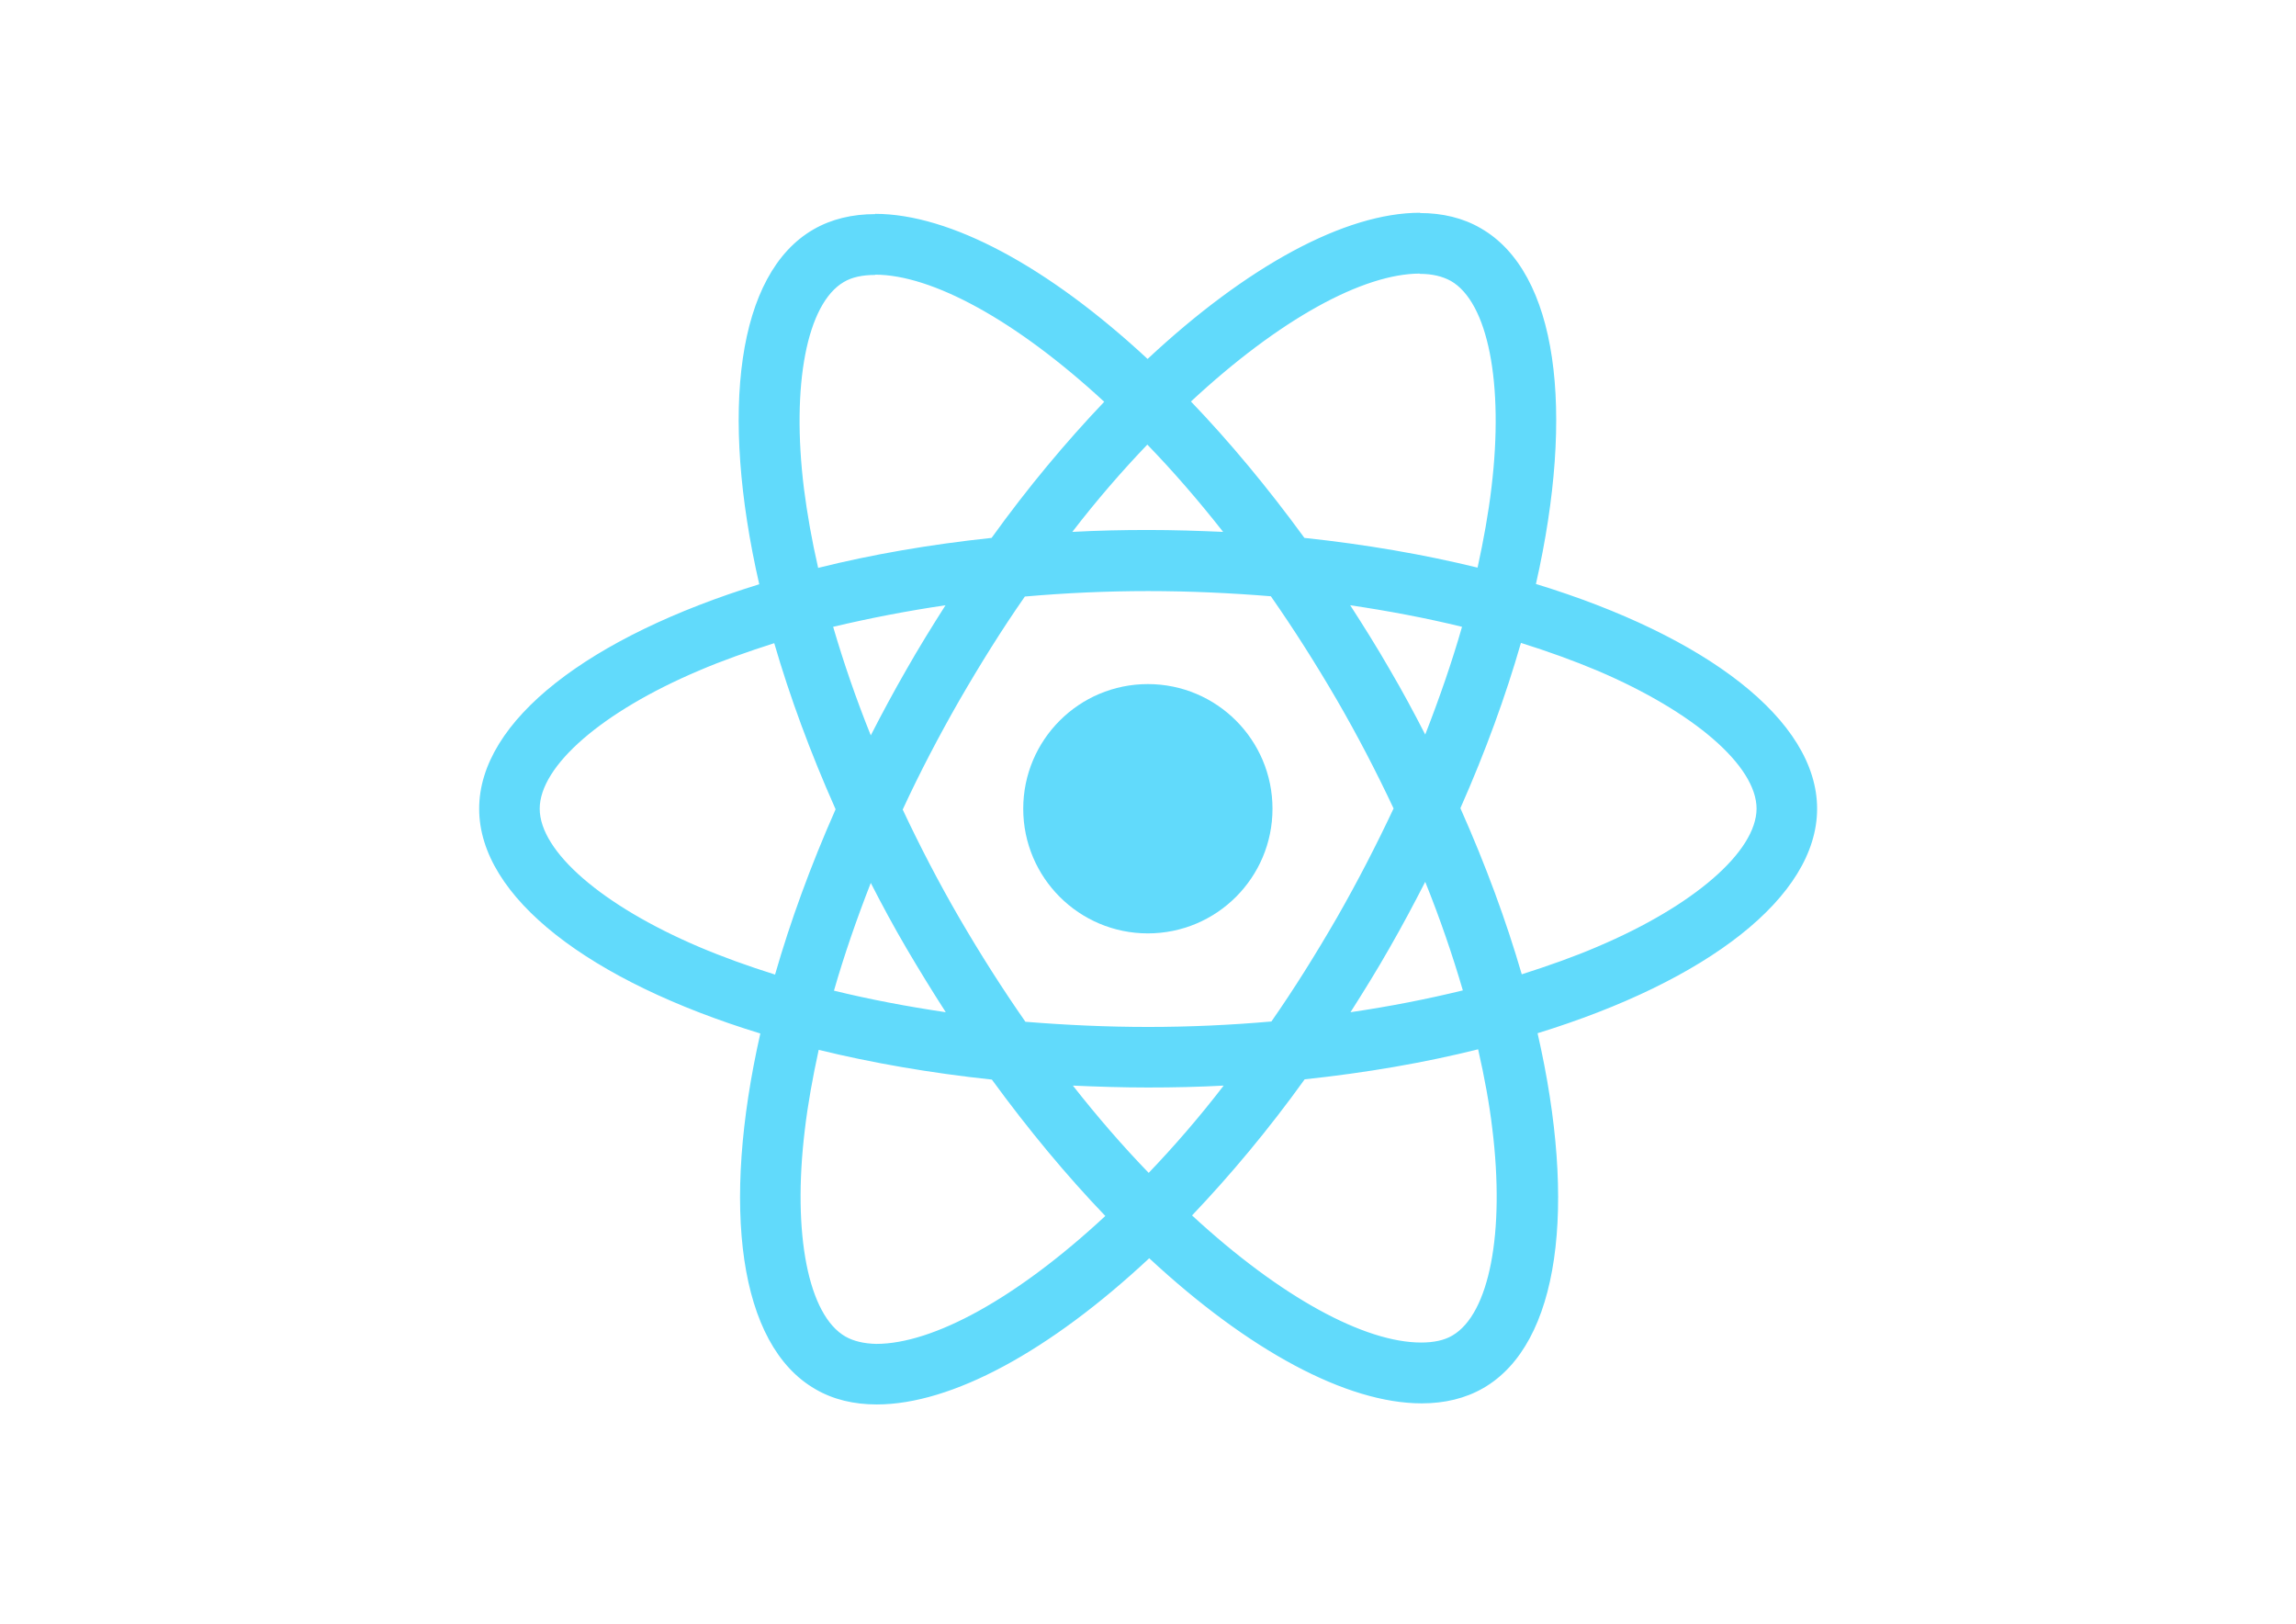
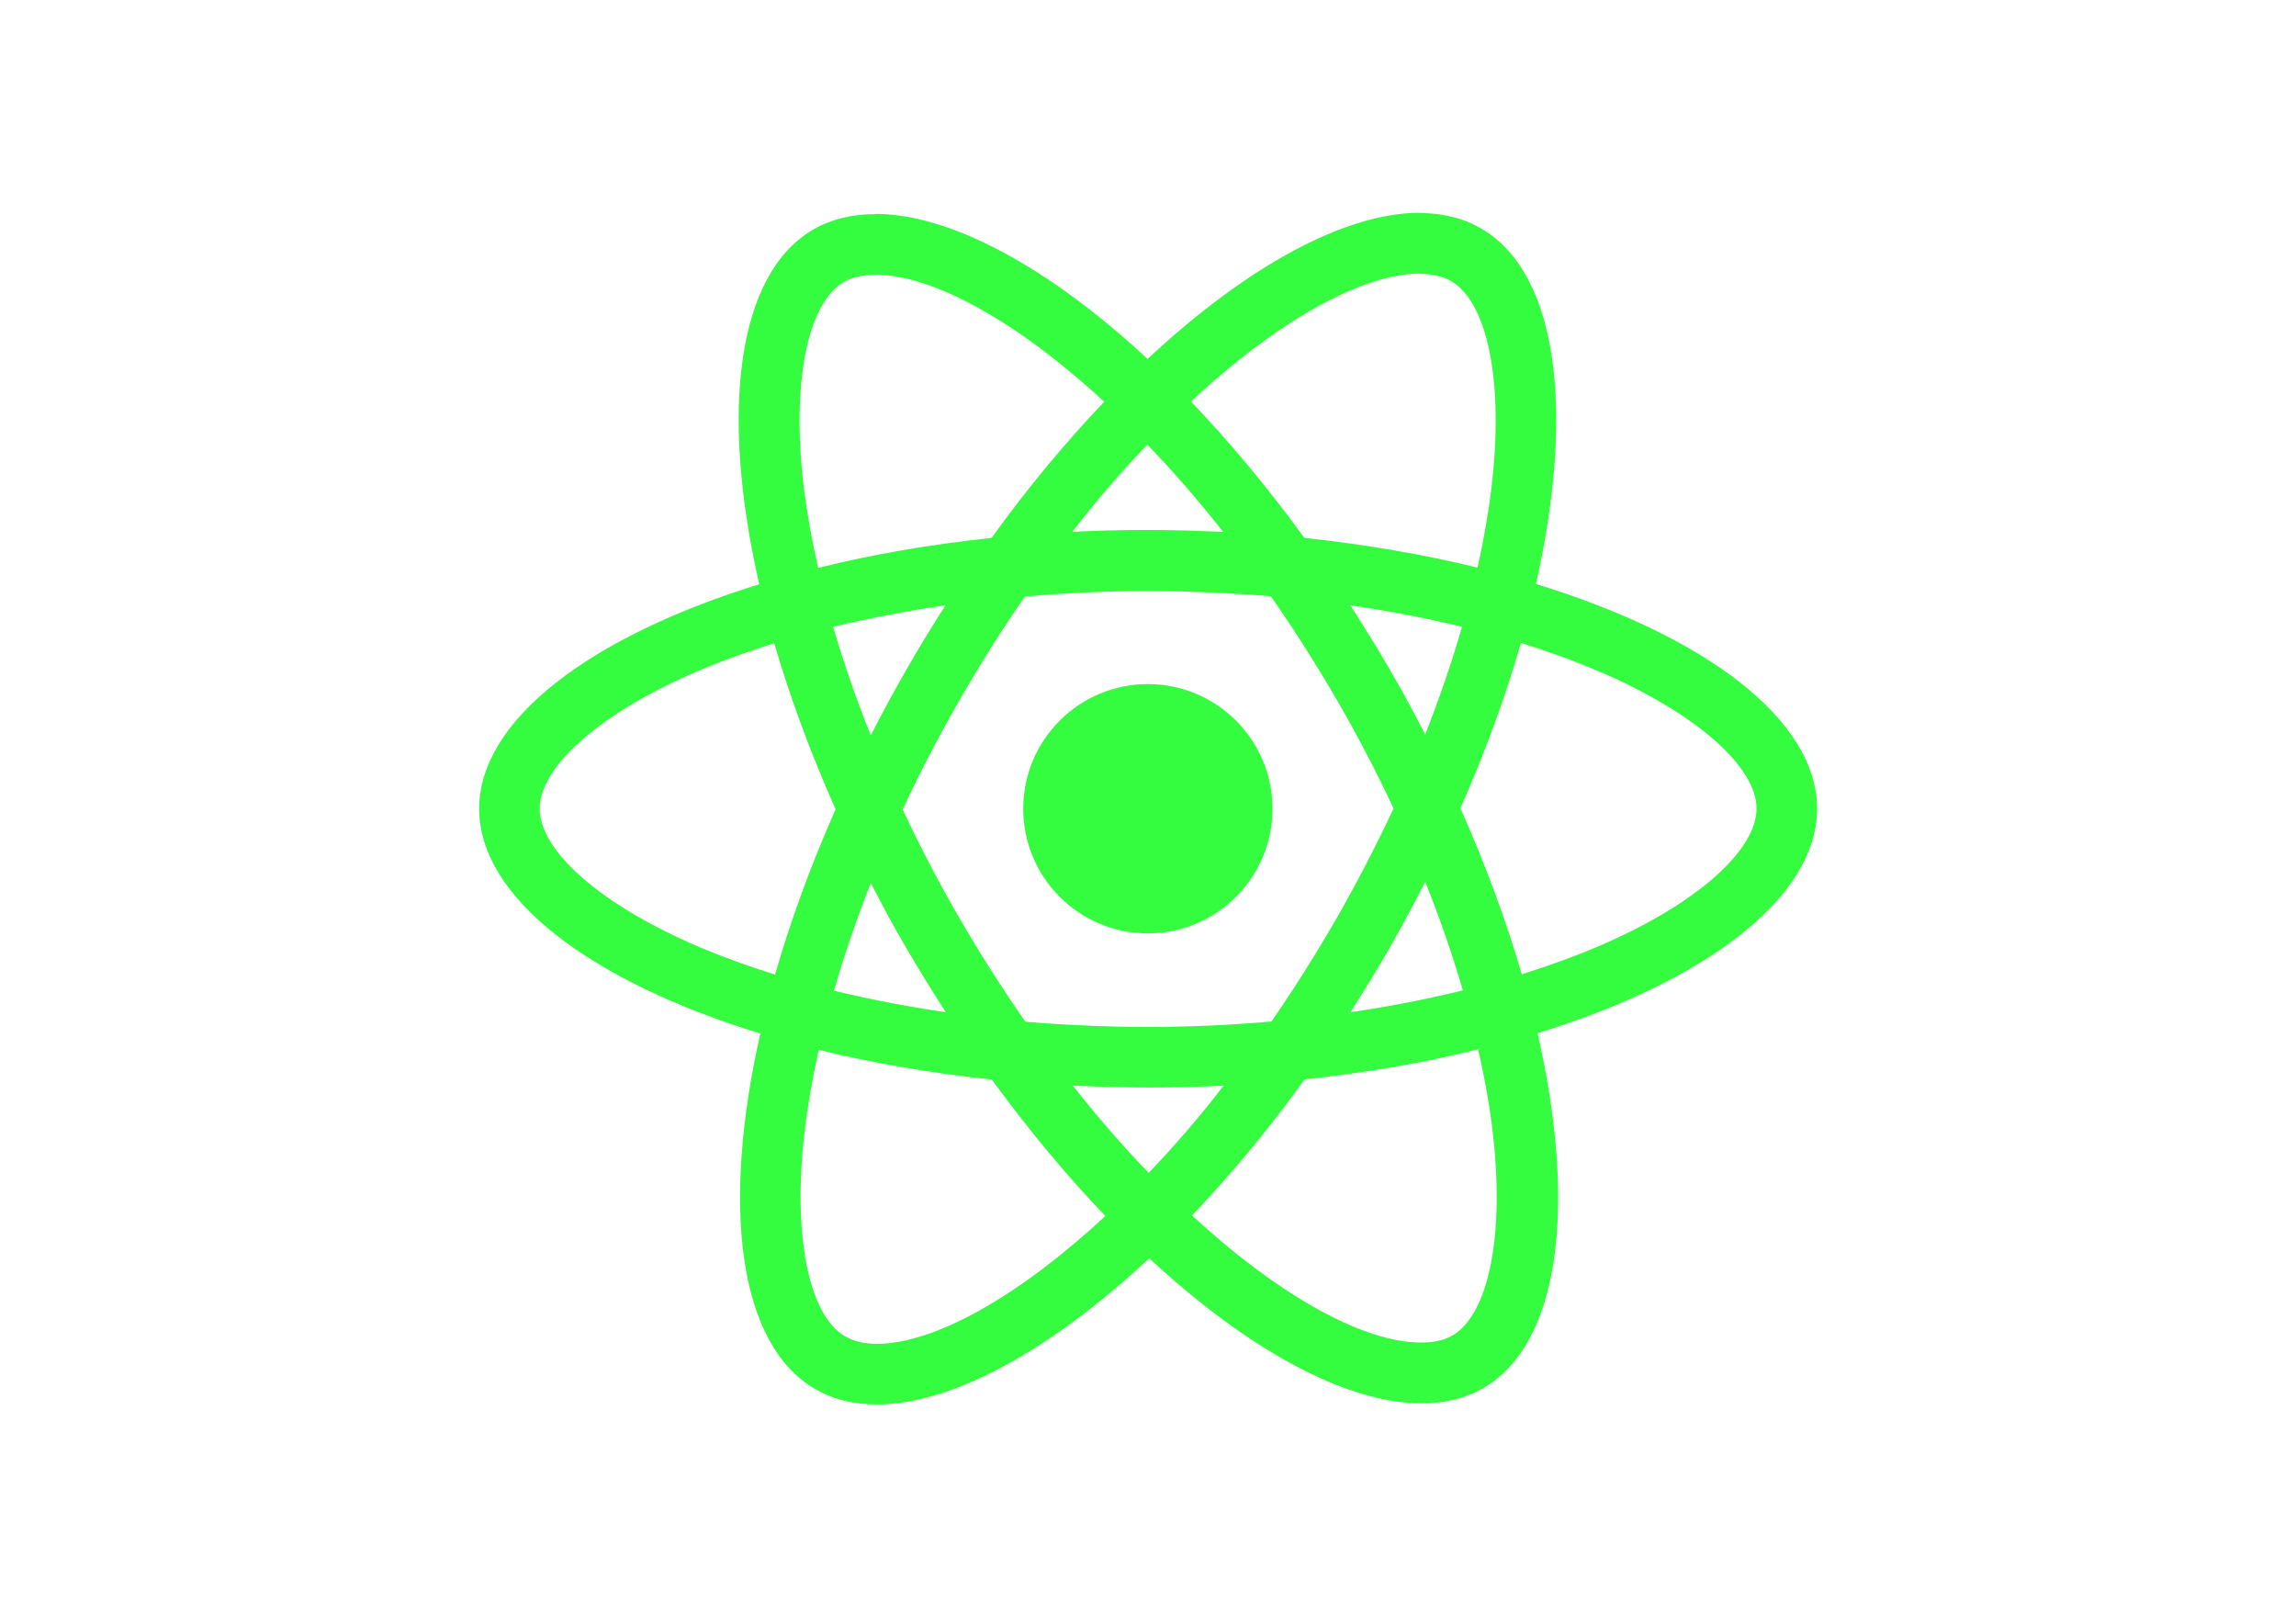
<svg xmlns="http://www.w3.org/2000/svg" viewBox="0 0 841.9 595.3">
-   <g fill="#61DAFB">
+   <g fill="#34fc3e">
    <path d="M666.3 296.5c0-32.5-40.7-63.3-103.1-82.4 14.4-63.6 8-114.2-20.2-130.4-6.5-3.8-14.1-5.6-22.4-5.6v22.3c4.6 0 8.3.9 11.4 2.6 13.6 7.8 19.5 37.5 14.9 75.7-1.1 9.4-2.9 19.3-5.1 29.4-19.6-4.8-41-8.5-63.5-10.9-13.5-18.5-27.5-35.3-41.6-50 32.6-30.3 63.2-46.9 84-46.9V78c-27.5 0-63.5 19.6-99.9 53.6-36.4-33.8-72.4-53.2-99.9-53.2v22.3c20.7 0 51.4 16.5 84 46.6-14 14.7-28 31.4-41.3 49.9-22.6 2.4-44 6.1-63.6 11-2.3-10-4-19.7-5.2-29-4.7-38.2 1.1-67.9 14.6-75.8 3-1.8 6.9-2.6 11.5-2.6V78.5c-8.4 0-16 1.8-22.6 5.6-28.1 16.2-34.4 66.7-19.9 130.1-62.2 19.2-102.7 49.9-102.7 82.3 0 32.5 40.7 63.3 103.1 82.4-14.4 63.6-8 114.2 20.2 130.4 6.5 3.8 14.1 5.6 22.5 5.6 27.5 0 63.5-19.6 99.9-53.6 36.4 33.8 72.4 53.2 99.9 53.2 8.4 0 16-1.8 22.6-5.6 28.1-16.2 34.4-66.7 19.9-130.1 62-19.1 102.5-49.9 102.5-82.3zm-130.2-66.7c-3.7 12.9-8.3 26.2-13.5 39.5-4.1-8-8.4-16-13.1-24-4.6-8-9.5-15.8-14.4-23.4 14.2 2.1 27.9 4.7 41 7.9zm-45.8 106.5c-7.8 13.5-15.8 26.3-24.1 38.2-14.9 1.3-30 2-45.2 2-15.1 0-30.2-.7-45-1.9-8.3-11.9-16.4-24.6-24.2-38-7.6-13.1-14.5-26.4-20.8-39.8 6.2-13.4 13.2-26.8 20.7-39.9 7.8-13.5 15.8-26.3 24.1-38.2 14.9-1.3 30-2 45.2-2 15.1 0 30.2.7 45 1.9 8.3 11.9 16.4 24.6 24.2 38 7.6 13.1 14.5 26.4 20.8 39.8-6.3 13.4-13.2 26.8-20.7 39.9zm32.3-13c5.4 13.4 10 26.8 13.8 39.8-13.1 3.2-26.9 5.9-41.2 8 4.9-7.7 9.8-15.6 14.4-23.7 4.6-8 8.9-16.1 13-24.1zM421.2 430c-9.3-9.6-18.6-20.3-27.8-32 9 .4 18.2.7 27.5.7 9.4 0 18.7-.2 27.8-.7-9 11.7-18.3 22.4-27.5 32zm-74.4-58.9c-14.2-2.1-27.9-4.7-41-7.9 3.7-12.9 8.3-26.2 13.5-39.5 4.1 8 8.4 16 13.1 24 4.7 8 9.5 15.8 14.4 23.4zM420.7 163c9.3 9.6 18.6 20.3 27.8 32-9-.4-18.2-.7-27.5-.7-9.4 0-18.7.2-27.8.7 9-11.7 18.3-22.4 27.5-32zm-74 58.9c-4.9 7.7-9.8 15.6-14.4 23.7-4.6 8-8.9 16-13 24-5.4-13.4-10-26.8-13.8-39.8 13.1-3.1 26.9-5.8 41.2-7.9zm-90.5 125.2c-35.4-15.1-58.3-34.9-58.3-50.6 0-15.7 22.9-35.6 58.3-50.6 8.6-3.7 18-7 27.7-10.1 5.7 19.6 13.2 40 22.5 60.9-9.2 20.8-16.6 41.1-22.2 60.6-9.9-3.1-19.3-6.5-28-10.2zM310 490c-13.6-7.8-19.5-37.5-14.9-75.7 1.1-9.4 2.9-19.3 5.1-29.4 19.6 4.8 41 8.5 63.5 10.9 13.5 18.5 27.5 35.3 41.6 50-32.6 30.3-63.2 46.9-84 46.9-4.5-.1-8.3-1-11.3-2.7zm237.2-76.2c4.7 38.2-1.1 67.9-14.6 75.8-3 1.8-6.9 2.6-11.5 2.6-20.7 0-51.4-16.5-84-46.6 14-14.7 28-31.4 41.3-49.9 22.6-2.4 44-6.1 63.6-11 2.3 10.1 4.1 19.8 5.2 29.1zm38.5-66.7c-8.6 3.7-18 7-27.7 10.1-5.7-19.6-13.2-40-22.5-60.9 9.2-20.8 16.6-41.1 22.2-60.6 9.9 3.1 19.3 6.5 28.1 10.2 35.4 15.1 58.3 34.9 58.3 50.6-.1 15.7-23 35.6-58.4 50.6zM320.8 78.4z" />
    <circle cx="420.9" cy="296.5" r="45.7" />
    <path d="M520.5 78.1z" />
  </g>
</svg>
